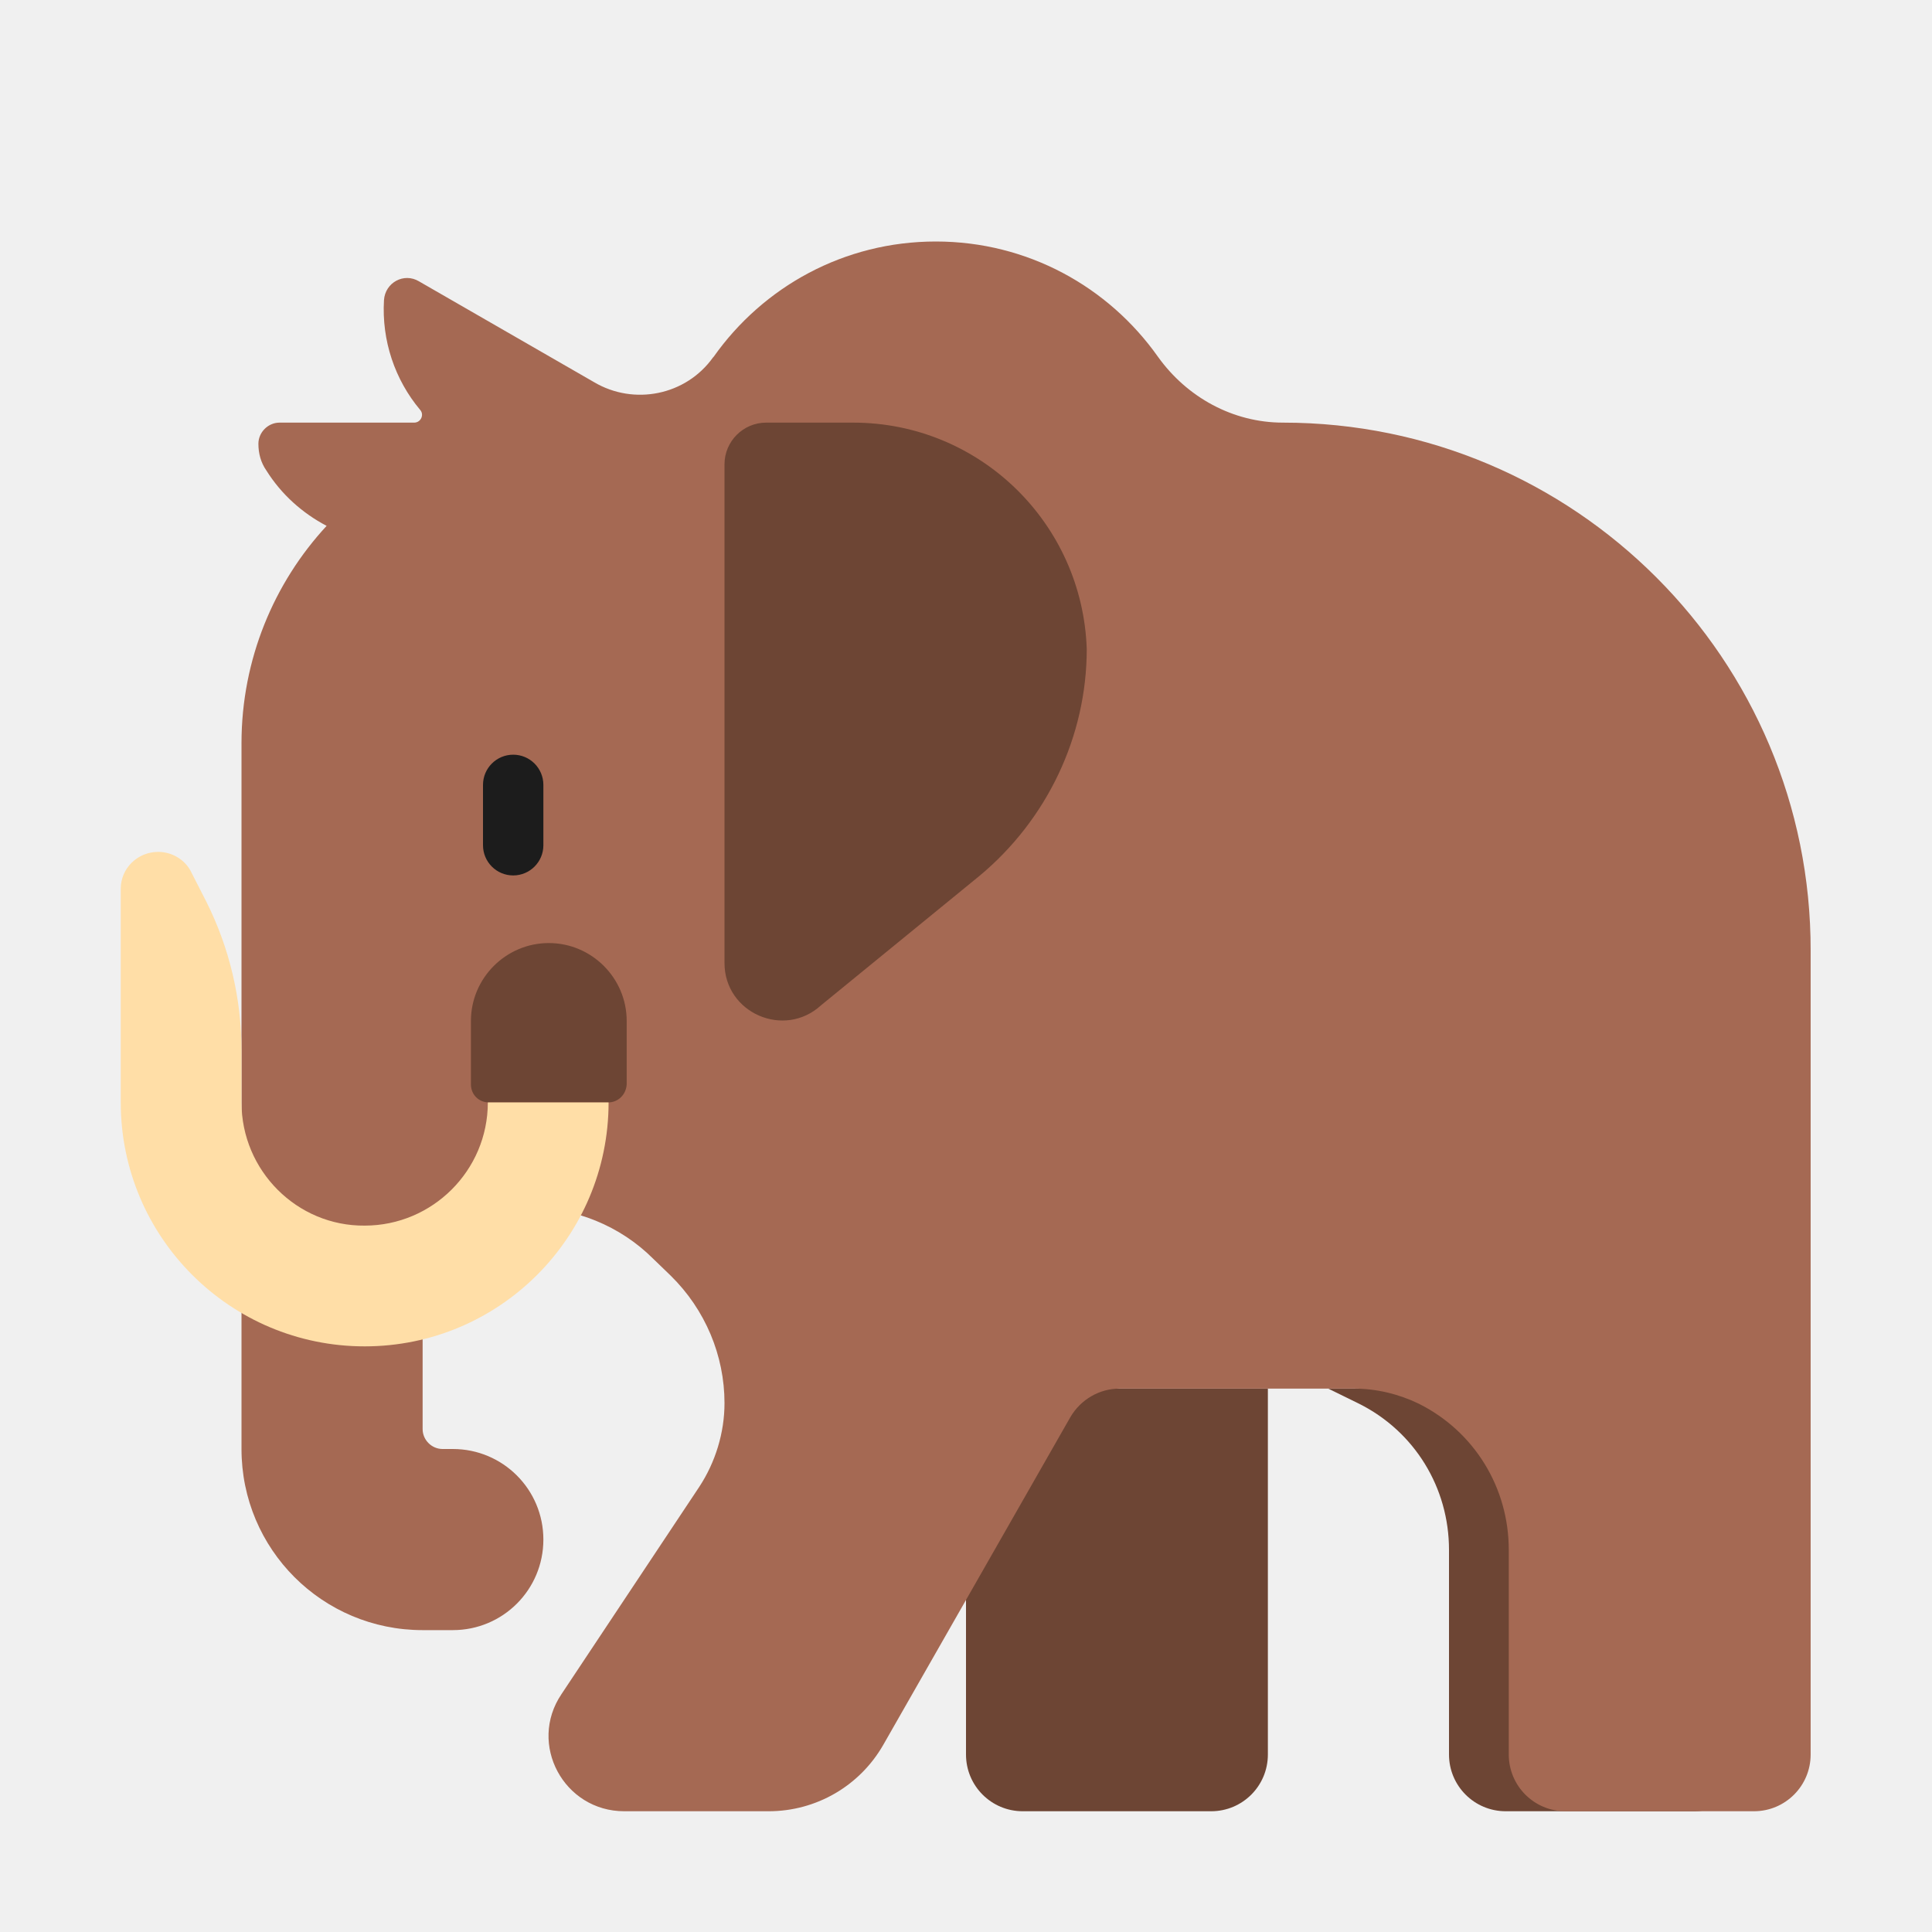
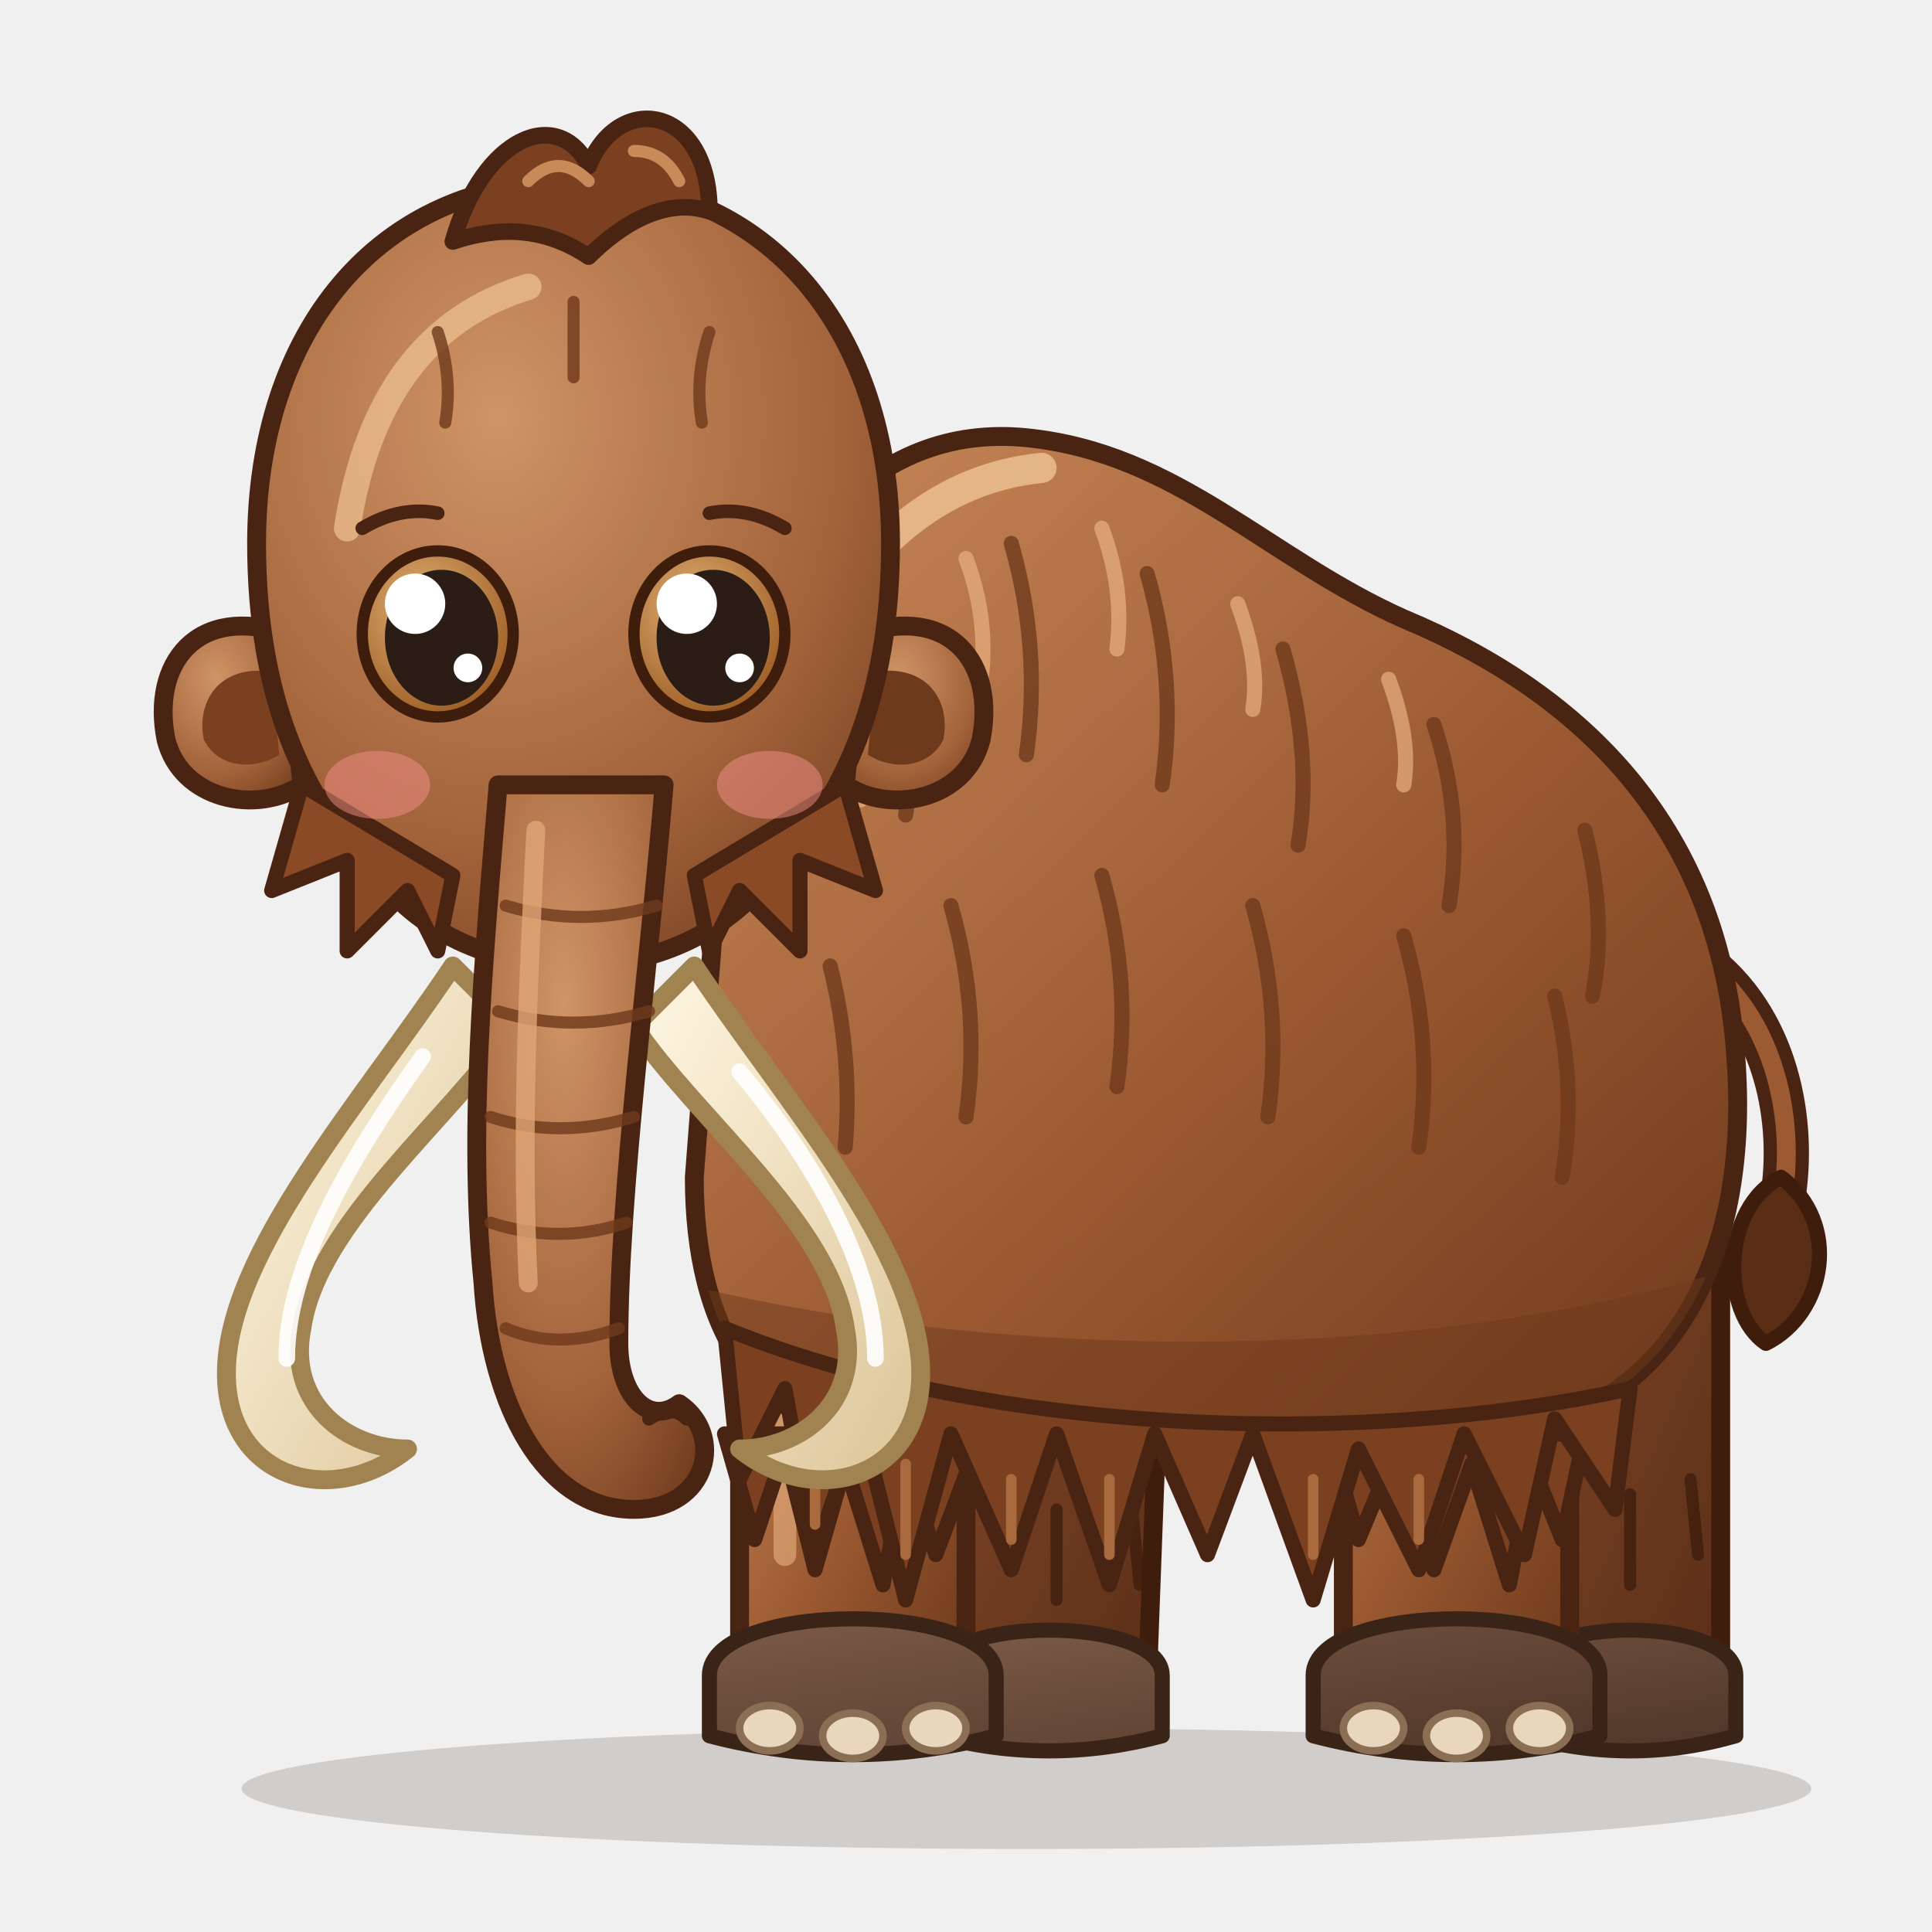
- <svg xmlns="http://www.w3.org/2000/svg" width="32" height="32" viewBox="0 0 32 32" fill="none">
-   <path d="M16 23H21V29.06C21 29.58 20.58 30 20.06 30H16.94C16.42 30 16 29.58 16 29.06V23Z" fill="#6D4534" />
-   <path d="M22.51 23.25L22 23H29V29.06C29 29.58 28.58 30 28.06 30H24.94C24.42 30 24 29.58 24 29.06V25.67C24 24.64 23.43 23.71 22.51 23.25Z" fill="#6D4534" />
-   <path d="M21.25 7C20.42 7 19.66 6.58 19.18 5.91C18.36 4.75 17.02 4 15.5 4C13.98 4 12.64 4.75 11.82 5.91L11.81 5.92C11.36 6.55 10.5 6.72 9.84 6.33L6.94 4.66C6.69 4.51 6.38 4.68 6.36 4.97C6.32 5.64 6.54 6.29 6.96 6.79C7.03 6.87 6.97 7 6.86 7H4.63C4.44 7 4.28 7.16 4.28 7.35C4.28 7.51 4.32 7.66 4.41 7.79C4.66 8.19 5.01 8.5 5.41 8.71C4.54 9.65 4 10.92 4 12.31V24C4 25.66 5.34 27 7 27H7.5C8.33 27 9 26.33 9 25.5C9 24.67 8.33 24 7.5 24H7.33C7.15 24 7 23.85 7 23.67V20.38C7 20.17 7.17 20 7.38 20H8.75C9.52 20 10.27 20.3 10.82 20.85L11.11 21.13C11.68 21.69 12 22.45 12 23.24C12 23.73 11.85 24.22 11.58 24.63L9.3 28.06C8.74 28.89 9.34 30 10.34 30H12.73C13.52 30 14.24 29.58 14.63 28.9L17.73 23.47C17.9 23.18 18.21 23 18.54 23H22.43C22.8 23 23.17 23.09 23.5 23.25C24.42 23.71 24.99 24.64 24.99 25.67V29.06C24.99 29.58 25.41 30 25.93 30H29.05C29.57 30 29.99 29.58 29.99 29.06V15.75C30 10.92 26.08 7 21.25 7Z" fill="#A56953" />
-   <path d="M8.5 12.5C8.776 12.5 9 12.724 9 13V14C9 14.276 8.776 14.5 8.5 14.5C8.224 14.5 8 14.276 8 14V13C8 12.724 8.224 12.5 8.5 12.5Z" fill="#1C1C1C" />
-   <path d="M14.13 7C16.23 7 17.93 8.67 18 10.75C18 12.2 17.34 13.58 16.22 14.51L13.6 16.65C12.99 17.21 12 16.78 12 15.95V7.69C12 7.31 12.31 7 12.69 7H14.13Z" fill="#6D4534" />
-   <path d="M8.1 18.26H10.07C10.24 18.26 10.37 18.13 10.38 17.96V16.91C10.38 16.2 9.8 15.62 9.09 15.62C8.38 15.62 7.8 16.2 7.8 16.91V17.96C7.8 18.13 7.93 18.26 8.1 18.26Z" fill="#6D4534" />
-   <path d="M8.08 18.26C8.08 19.39 7.16 20.3 6.04 20.3C4.92 20.31 4 19.39 4 18.26V17.4C4 16.54 3.8 15.7 3.42 14.94L3.17 14.45C3.07 14.24 2.85 14.11 2.62 14.11C2.28 14.11 2 14.38 2 14.72V18.26C2 20.49 3.81 22.3 6.04 22.3C8.27 22.3 10.08 20.49 10.08 18.26H8.08Z" fill="#FFDEA7" />
+ <svg xmlns="http://www.w3.org/2000/svg" viewBox="0 0 256 256">
+   <defs>
+     <linearGradient id="mamute-pelo" x1="0" y1="0" x2="1" y2="1">
+       <stop offset="0" stop-color="#c98a5a" />
+       <stop offset="0.55" stop-color="#9c5a32" />
+       <stop offset="1" stop-color="#6e3a1c" />
+     </linearGradient>
+     <linearGradient id="mamute-tras" x1="0" y1="0" x2="1" y2="1">
+       <stop offset="0" stop-color="#83482a" />
+       <stop offset="1" stop-color="#5a2e16" />
+     </linearGradient>
+     <radialGradient id="mamute-cabeca" cx="0.38" cy="0.3" r="0.85">
+       <stop offset="0" stop-color="#d09466" />
+       <stop offset="0.65" stop-color="#a2623a" />
+       <stop offset="1" stop-color="#743f20" />
+     </radialGradient>
+     <linearGradient id="mamute-presa" x1="0" y1="0" x2="1" y2="1">
+       <stop offset="0" stop-color="#fff8e4" />
+       <stop offset="1" stop-color="#dcc497" />
+     </linearGradient>
+     <linearGradient id="mamute-pe" x1="0" y1="0" x2="1" y2="1">
+       <stop offset="0" stop-color="#7b5a48" />
+       <stop offset="1" stop-color="#4f3628" />
+     </linearGradient>
+     <radialGradient id="mamute-iris" cx="0.4" cy="0.35" r="0.7">
+       <stop offset="0" stop-color="#e3b276" />
+       <stop offset="1" stop-color="#9a5a22" />
+     </radialGradient>
+     <clipPath id="mamute-clip-corpo">
+       <path d="M96 104 C100 72 116 56 136 58 C156 60 168 74 186 82 C210 92 228 110 230 140 C232 166 222 186 200 190 L118 190 C100 190 92 176 92 156 Z" />
+     </clipPath>
+   </defs>
+   <g id="sombra">
+     <ellipse cx="136" cy="237" rx="104" ry="8" fill="#3b2a1a" opacity="0.18" />
+   </g>
+   <g id="patas-tras" stroke-linejoin="round" stroke-linecap="round">
+     <path d="M128 170 L126 224 L152 224 L154 170 Z" fill="url(#mamute-tras)" stroke="#3e1d0c" stroke-width="2.5" />
+     <path d="M200 160 L204 224 L228 224 L228 160 Z" fill="url(#mamute-tras)" stroke="#3e1d0c" stroke-width="2.5" />
+     <path d="M124 222 C124 214 154 214 154 222 L154 230 Q139 234 124 230 Z M202 222 C202 214 230 214 230 222 L230 230 Q216 234 202 230 Z" fill="url(#mamute-pe)" stroke="#3a2418" stroke-width="2" />
+     <path d="M128 200 l-2 10 M140 200 l0 12 M150 200 l1 10 M206 196 l-1 12 M216 198 l0 12 M224 196 l1 10" stroke="#3e1d0c" stroke-width="1.6" opacity="0.8" />
+   </g>
+   <g id="cauda" stroke-linejoin="round" stroke-linecap="round">
+     <path d="M226 128 C236 136 238 150 236 160" fill="none" stroke="#4a2412" stroke-width="6" />
+     <path d="M226 128 C236 136 238 150 236 160" fill="none" stroke="#9c5a32" stroke-width="2.5" />
+     <path d="M236 156 C228 160 228 174 234 178 C242 174 244 162 236 156 Z" fill="#5a2e16" stroke="#3e1d0c" stroke-width="2" />
+   </g>
+   <g id="patas-frente" stroke-linejoin="round" stroke-linecap="round">
+     <path d="M98 160 L98 222 L128 222 L128 160 Z" fill="url(#mamute-pelo)" />
+     <path d="M98 166 L98 222 M128 222 L128 166" fill="none" stroke="#4a2412" stroke-width="2.5" />
+     <path d="M172 150 C196 144 210 162 208 186 L208 222 L178 222 L178 196 C174 184 170 166 172 150 Z" fill="url(#mamute-pelo)" />
+     <path d="M178 222 L178 196 C175 188 173 178 172 170 M208 222 L208 186 C209 176 206 166 200 158" fill="none" stroke="#4a2412" stroke-width="2.5" />
+     <path d="M104 176 L104 206" fill="none" stroke="#e0a676" stroke-width="3" opacity="0.7" />
+     <path d="M96 190 L100 204 L104 192 L108 208 L112 194 L117 210 L120 194 L124 206 L130 190 Z M176 190 L180 204 L185 192 L190 208 L195 194 L200 210 L203 194 L207 204 L210 190 Z" fill="#7a4020" stroke="#4a2412" stroke-width="2" />
+     <path d="M94 222 C94 212 132 212 132 222 L132 230 Q113 235 94 230 Z M174 222 C174 212 212 212 212 222 L212 230 Q193 235 174 230 Z" fill="url(#mamute-pe)" stroke="#3a2418" stroke-width="2" />
+     <g fill="#e8d7bd" stroke="#8a6f55" stroke-width="1">
+       <ellipse cx="102" cy="229" rx="4" ry="3" />
+       <ellipse cx="113" cy="230" rx="4" ry="3" />
+       <ellipse cx="124" cy="229" rx="4" ry="3" />
+       <ellipse cx="182" cy="229" rx="4" ry="3" />
+       <ellipse cx="193" cy="230" rx="4" ry="3" />
+       <ellipse cx="204" cy="229" rx="4" ry="3" />
+     </g>
+   </g>
+   <g id="corpo" stroke-linejoin="round" stroke-linecap="round">
+     <path d="M96 104 C100 72 116 56 136 58 C156 60 168 74 186 82 C210 92 228 110 230 140 C232 166 222 186 200 190 L118 190 C100 190 92 176 92 156 Z" fill="url(#mamute-pelo)" stroke="#4a2412" stroke-width="2.5" />
+     <g clip-path="url(#mamute-clip-corpo)">
+       <path d="M90 170 C130 180 190 182 236 166 L236 196 L90 196 Z" fill="#6e3a1c" opacity="0.5" />
+     </g>
+     <g fill="none" stroke="#6e3a1c" stroke-width="2" opacity="0.8">
+       <path d="M118 84 q4 12 2 24 M134 72 q4 14 2 28 M152 76 q4 14 2 28 M170 86 q4 14 2 26 M190 96 q4 12 2 24 M210 110 q3 12 1 22" />
+       <path d="M126 120 q4 14 2 28 M146 116 q4 14 2 28 M166 120 q4 14 2 28 M186 124 q4 14 2 28 M206 132 q3 12 1 24 M110 128 q3 12 2 24" />
+     </g>
+     <g fill="none" stroke="#e8b080" stroke-width="2" opacity="0.7">
+       <path d="M112 90 q3 8 2 16 M128 74 q3 8 2 16 M146 70 q3 8 2 16 M164 80 q3 8 2 14 M184 90 q3 8 2 14" />
+     </g>
+     <path d="M106 88 Q118 64 138 62" fill="none" stroke="#efc394" stroke-width="4" opacity="0.8" />
+     <path d="M96 176 L98 196 L104 184 L108 206 L114 188 L120 212 L126 190 L134 208 L140 190 L147 210 L153 190 L160 206 L166 190 L174 212 L180 192 L188 208 L194 190 L202 206 L206 188 L214 200 L216 184 C180 192 130 190 96 176 Z" fill="#7a4020" stroke="#4a2412" stroke-width="2" />
+     <path d="M108 192 l0 10 M120 194 l0 12 M134 196 l0 8 M147 196 l0 10 M174 196 l0 10 M188 196 l0 8" stroke="#a96a3e" stroke-width="1.4" />
+   </g>
+   <g id="presas" stroke-linejoin="round" stroke-linecap="round">
+     <path d="M60 128 C48 146 30 166 30 182 C30 196 44 200 54 192 C46 192 38 186 40 176 C42 162 60 148 68 136 Z" fill="url(#mamute-presa)" stroke="#a08350" stroke-width="2.5" />
+     <path d="M92 128 C104 146 122 166 122 182 C122 196 108 200 98 192 C106 192 114 186 112 176 C110 162 92 148 84 136 Z" fill="url(#mamute-presa)" stroke="#a08350" stroke-width="2.5" />
+     <path d="M56 140 C46 154 38 168 38 180 M98 142 C108 154 116 168 116 180" fill="none" stroke="#ffffff" stroke-width="2.2" opacity="0.9" />
+   </g>
+   <g id="cabeca" stroke-linejoin="round" stroke-linecap="round">
+     <path d="M38 84 C26 80 20 88 22 98 C24 106 34 108 40 104 Z" fill="url(#mamute-cabeca)" stroke="#4a2412" stroke-width="2.5" />
+     <path d="M36 89 C29 88 26 93 27 98 C29 102 34 102 37 100 Z" fill="#7a4020" />
+     <path d="M114 84 C126 80 132 88 130 98 C128 106 118 108 112 104 Z" fill="url(#mamute-cabeca)" stroke="#4a2412" stroke-width="2.5" />
+     <path d="M116 89 C123 88 126 93 125 98 C123 102 118 102 115 100 Z" fill="#6e3a1c" />
+     <path d="M76 24 C102 24 118 44 118 72 C118 92 112 106 102 116 C96 124 86 128 76 128 C66 128 56 124 50 116 C40 106 34 92 34 72 C34 44 50 24 76 24 Z" fill="url(#mamute-cabeca)" stroke="#4a2412" stroke-width="2.5" />
+     <path d="M60 32 C64 18 74 14 78 22 C82 12 94 14 94 28 C88 26 82 30 78 34 C72 30 66 30 60 32 Z" fill="#7a4020" stroke="#4a2412" stroke-width="2.2" />
+     <path d="M70 24 q4 -4 8 0 M84 20 q4 0 6 4" fill="none" stroke="#c98a5a" stroke-width="1.6" />
+     <path d="M46 70 Q50 44 70 38" fill="none" stroke="#efc394" stroke-width="3.5" opacity="0.7" />
+     <g fill="none" stroke="#6e3a1c" stroke-width="1.6" opacity="0.8">
+       <path d="M58 44 q2 6 1 12 M94 44 q-2 6 -1 12 M76 40 v10" />
+     </g>
+     <path d="M40 104 L36 118 L46 114 L46 126 L54 118 L58 126 L60 116 Z M112 104 L116 118 L106 114 L106 126 L98 118 L94 126 L92 116 Z" fill="#8a4a26" stroke="#4a2412" stroke-width="2" />
+     <path d="M66 104 C64 128 62 150 64 170 C65 186 72 200 84 200 C94 200 96 190 90 186 C86 189 82 185 82 178 C82 158 86 128 88 104 Z" fill="url(#mamute-cabeca)" stroke="#4a2412" stroke-width="2.5" />
+     <path d="M67 120 q10 3 20 0 M66 134 q10 3 20 0 M65 148 q9 3 19 0 M65 162 q9 3 18 0 M67 176 q7 3 15 0" fill="none" stroke="#6e3a1c" stroke-width="1.6" opacity="0.8" />
+     <path d="M71 110 C70 130 69 150 70 170" fill="none" stroke="#e0a676" stroke-width="2.5" opacity="0.8" />
+     <path d="M86 188 q3 -2 5 0" fill="none" stroke="#4a2412" stroke-width="1.8" />
+     <ellipse cx="50" cy="104" rx="7" ry="4.5" fill="#f4908a" opacity="0.5" />
+     <ellipse cx="102" cy="104" rx="7" ry="4.5" fill="#f4908a" opacity="0.5" />
+   </g>
+   <g id="olhos">
+     <ellipse cx="58" cy="84" rx="10" ry="11" fill="url(#mamute-iris)" stroke="#3e1d0c" stroke-width="1.5" />
+     <ellipse cx="94" cy="84" rx="10" ry="11" fill="url(#mamute-iris)" stroke="#3e1d0c" stroke-width="1.5" />
+     <ellipse cx="58.5" cy="84.5" rx="7.5" ry="9" fill="#2b1d16" />
+     <ellipse cx="94.5" cy="84.5" rx="7.5" ry="9" fill="#2b1d16" />
+     <circle cx="55" cy="80" r="4" fill="#fff" />
+     <circle cx="62" cy="88.5" r="1.9" fill="#fff" />
+     <circle cx="91" cy="80" r="4" fill="#fff" />
+     <circle cx="98" cy="88.5" r="1.9" fill="#fff" />
+     <path d="M48 70 q5 -3 10 -2 M104 70 q-5 -3 -10 -2" fill="none" stroke="#4a2412" stroke-width="1.8" stroke-linecap="round" />
+   </g>
</svg>
